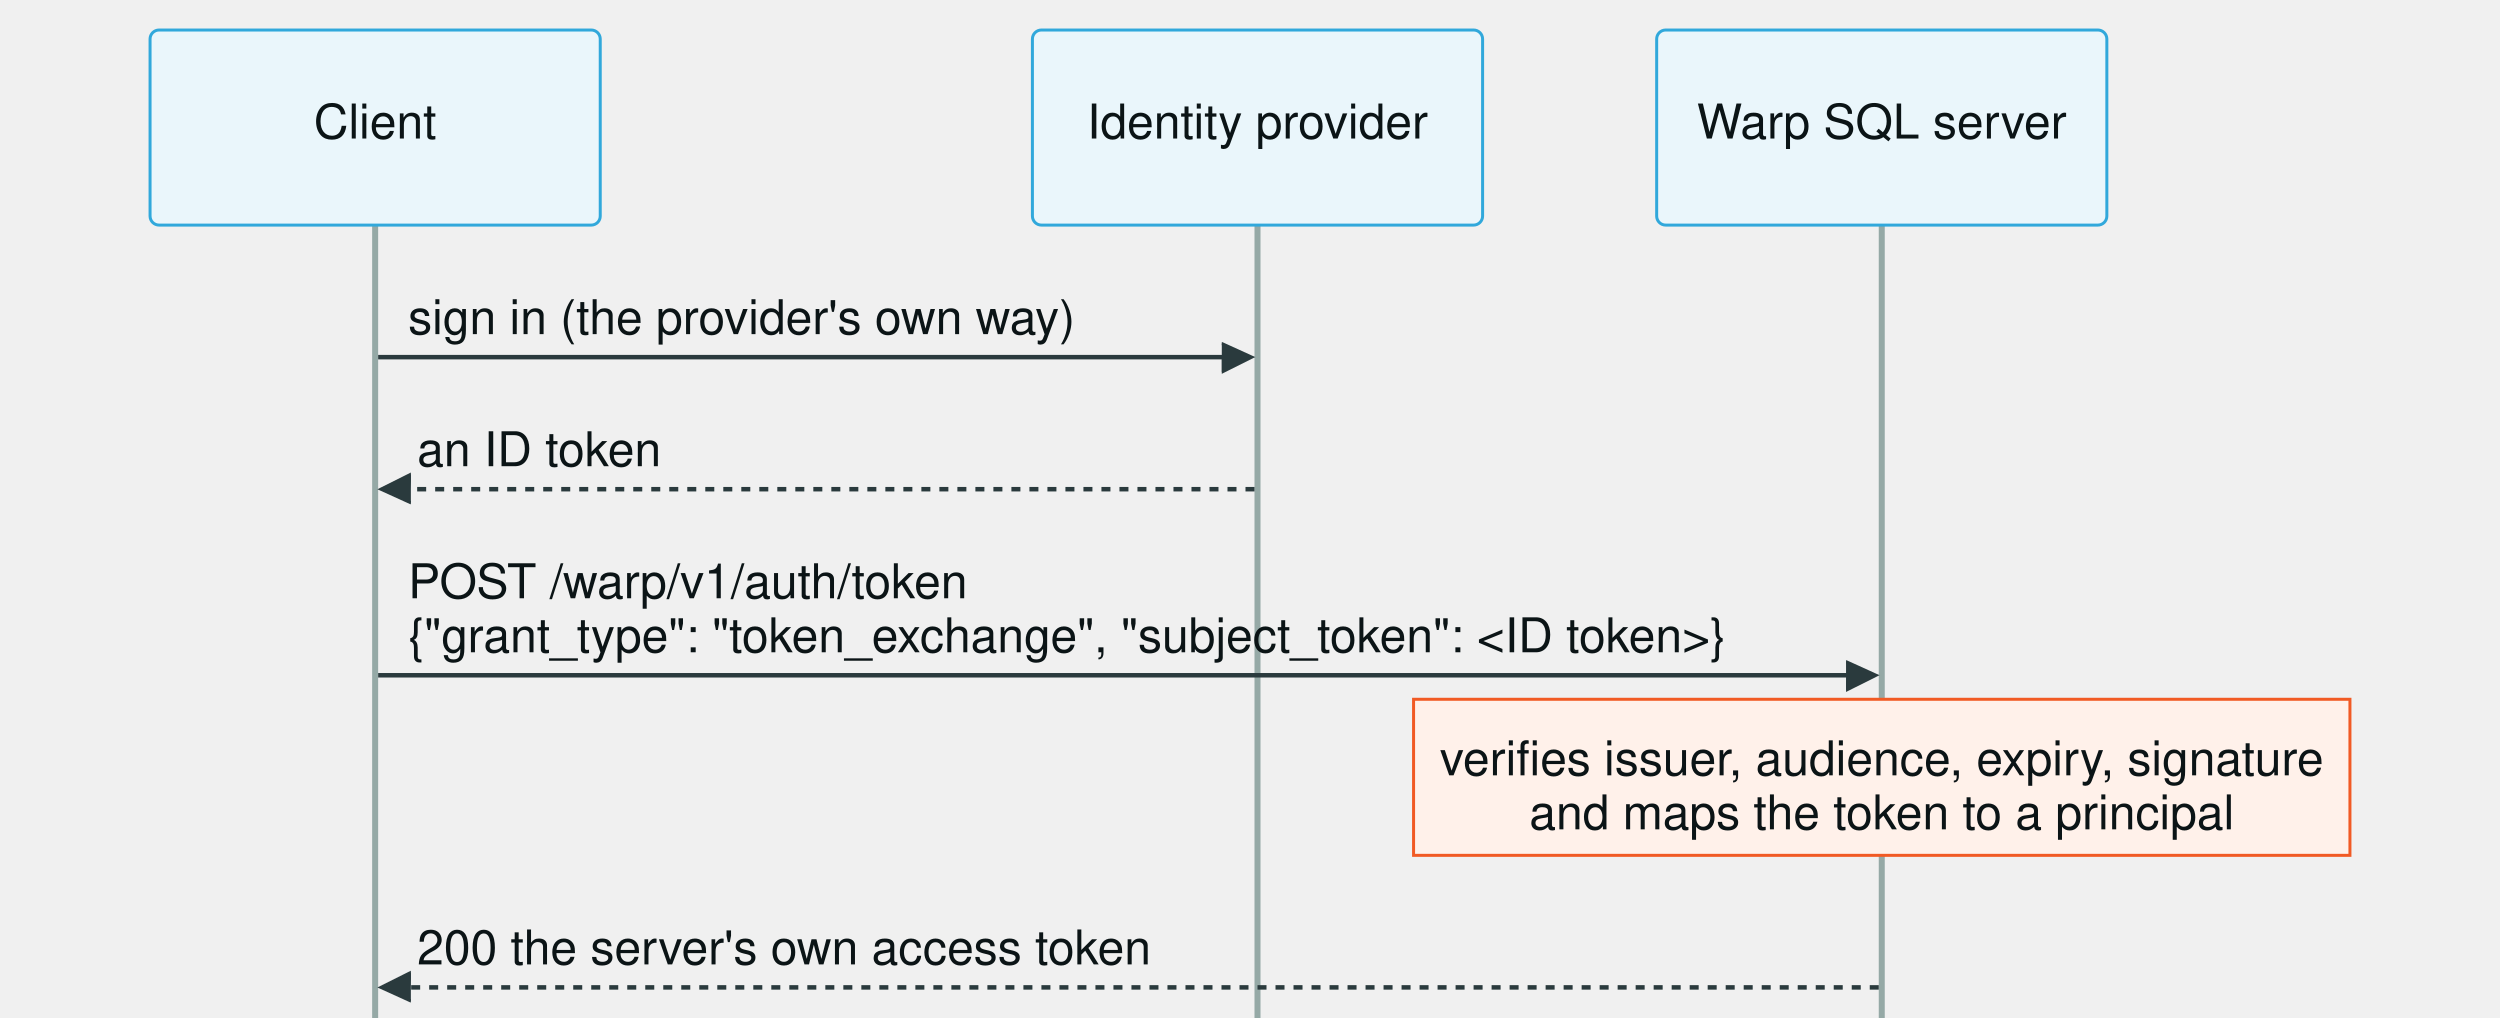
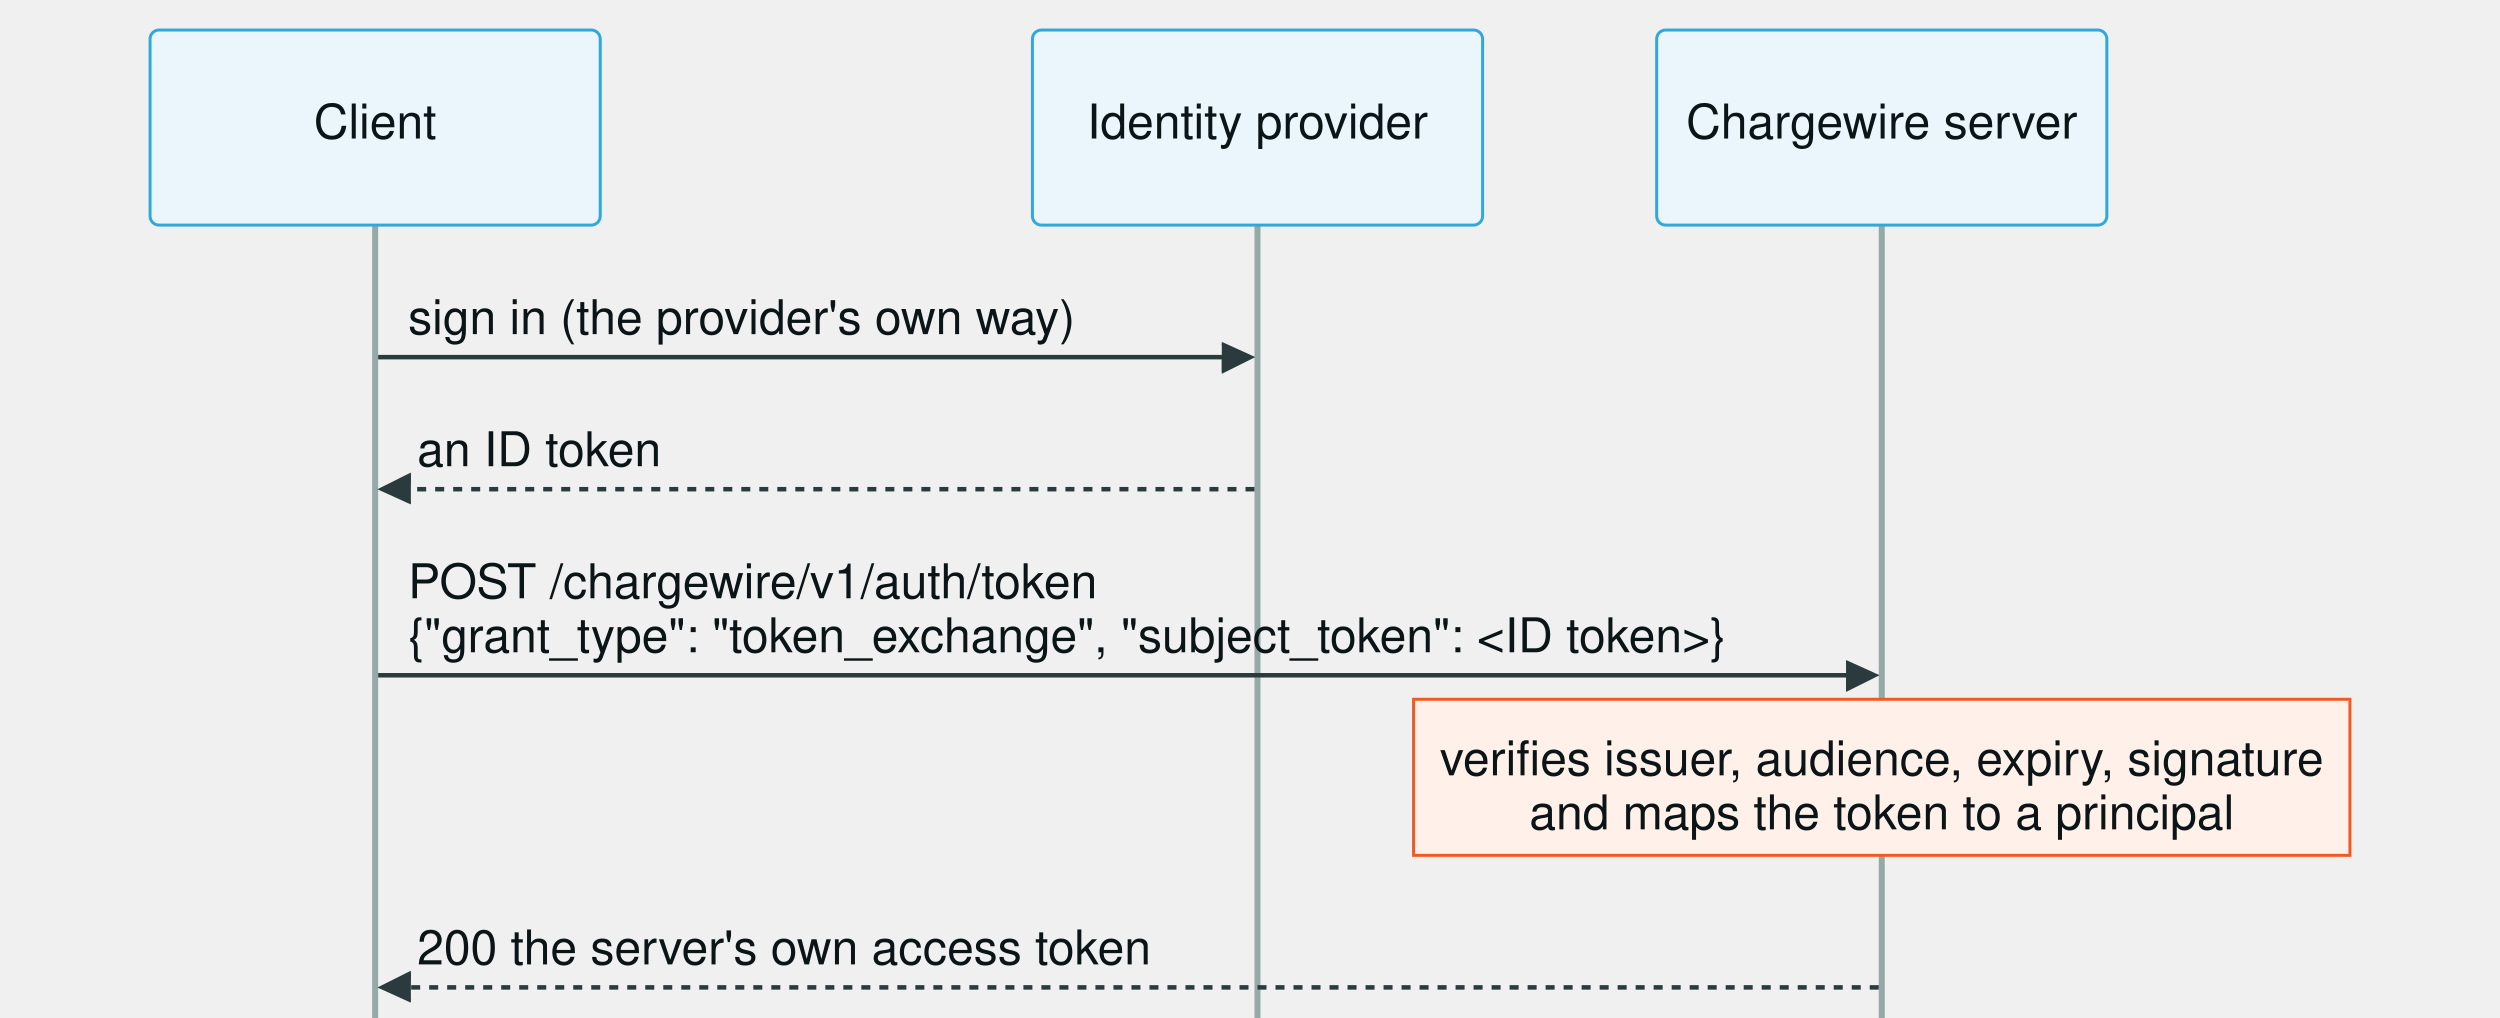
<svg xmlns="http://www.w3.org/2000/svg" data-source-sha256="f91eb711151db74fae69a42350bb5dc6eafccdffb9c0a1318c94d42ebb963023" id="d-signin-token-exchange-light" width="833" height="339" viewBox="-50 -10 833 339" role="graphics-document document" aria-roledescription="sequence">
  <g>
    <line id="actor60" x1="577" y1="65" x2="577" y2="2000" class="actor-line 200" stroke-width="0.5px" stroke="#999" name="S" data-et="life-line" data-id="S" />
    <g id="root-60" data-et="participant" data-type="participant" data-id="S">
      <rect x="502" y="0" fill="#eaeaea" stroke="#666" width="150" height="65" name="S" rx="3" ry="3" class="actor actor-top" />
      <text x="577" y="32.5" dominant-baseline="central" alignment-baseline="central" class="actor actor-box" style="text-anchor: middle; font-size: 16px; font-weight: 400; font-family: Helvetica, Arial, &quot;Liberation Sans&quot;, sans-serif;">
-         <tspan x="577" dy="0">Warp SQL server</tspan>
+         <tspan x="577" dy="0">Chargewire server</tspan>
      </text>
    </g>
  </g>
  <g>
    <line id="actor59" x1="369" y1="65" x2="369" y2="2000" class="actor-line 200" stroke-width="0.5px" stroke="#999" name="I" data-et="life-line" data-id="I" />
    <g id="root-59" data-et="participant" data-type="participant" data-id="I">
      <rect x="294" y="0" fill="#eaeaea" stroke="#666" width="150" height="65" name="I" rx="3" ry="3" class="actor actor-top" />
      <text x="369" y="32.5" dominant-baseline="central" alignment-baseline="central" class="actor actor-box" style="text-anchor: middle; font-size: 16px; font-weight: 400; font-family: Helvetica, Arial, &quot;Liberation Sans&quot;, sans-serif;">
        <tspan x="369" dy="0">Identity provider</tspan>
      </text>
    </g>
  </g>
  <g>
    <line id="actor58" x1="75" y1="65" x2="75" y2="2000" class="actor-line 200" stroke-width="0.5px" stroke="#999" name="C" data-et="life-line" data-id="C" />
    <g id="root-58" data-et="participant" data-type="participant" data-id="C">
      <rect x="0" y="0" fill="#eaeaea" stroke="#666" width="150" height="65" name="C" rx="3" ry="3" class="actor actor-top" />
      <text x="75" y="32.5" dominant-baseline="central" alignment-baseline="central" class="actor actor-box" style="text-anchor: middle; font-size: 16px; font-weight: 400; font-family: Helvetica, Arial, &quot;Liberation Sans&quot;, sans-serif;">
        <tspan x="75" dy="0">Client</tspan>
      </text>
    </g>
  </g>
  <style>#d-signin-token-exchange-light{font-family:Helvetica,Arial,'Liberation Sans',sans-serif;font-size:16px;fill:#0b1416;}@keyframes edge-animation-frame{from{stroke-dashoffset:0;}}@keyframes dash{to{stroke-dashoffset:0;}}#d-signin-token-exchange-light .edge-animation-slow{stroke-dasharray:9,5!important;stroke-dashoffset:900;animation:dash 50s linear infinite;stroke-linecap:round;}#d-signin-token-exchange-light .edge-animation-fast{stroke-dasharray:9,5!important;stroke-dashoffset:900;animation:dash 20s linear infinite;stroke-linecap:round;}#d-signin-token-exchange-light .error-icon{fill:hsl(17.647, 68%, 100%);}#d-signin-token-exchange-light .error-text{fill:#000000;stroke:#000000;}#d-signin-token-exchange-light .edge-thickness-normal{stroke-width:1px;}#d-signin-token-exchange-light .edge-thickness-thick{stroke-width:3.5px;}#d-signin-token-exchange-light .edge-pattern-solid{stroke-dasharray:0;}#d-signin-token-exchange-light .edge-thickness-invisible{stroke-width:0;fill:none;}#d-signin-token-exchange-light .edge-pattern-dashed{stroke-dasharray:3;}#d-signin-token-exchange-light .edge-pattern-dotted{stroke-dasharray:2;}#d-signin-token-exchange-light .marker{fill:#000000;stroke:#000000;}#d-signin-token-exchange-light .marker.cross{stroke:#000000;}#d-signin-token-exchange-light svg{font-family:Helvetica,Arial,'Liberation Sans',sans-serif;font-size:16px;}#d-signin-token-exchange-light p{margin:0;}#d-signin-token-exchange-light .actor{stroke:#31a8db;fill:#eaf6fb;stroke-width:1;}#d-signin-token-exchange-light rect.actor.outer-path[data-look="neo"]{filter:drop-shadow( 1px 2px 2px rgba(185,185,185,1));}#d-signin-token-exchange-light rect.note[data-look="neo"]{stroke:#f15a24;fill:#fff1ea;filter:drop-shadow( 1px 2px 2px rgba(185,185,185,1));}#d-signin-token-exchange-light text.actor&gt;tspan{fill:#0b1416;stroke:none;}#d-signin-token-exchange-light .actor-line{stroke:#95a9a6;}#d-signin-token-exchange-light .innerArc{stroke-width:1.5;stroke-dasharray:none;}#d-signin-token-exchange-light .messageLine0{stroke-width:1.5;stroke-dasharray:none;stroke:#2a3a3d;}#d-signin-token-exchange-light .messageLine1{stroke-width:1.5;stroke-dasharray:2,2;stroke:#2a3a3d;}#d-signin-token-exchange-light [id$="-arrowhead"] path{fill:#2a3a3d;stroke:#2a3a3d;}#d-signin-token-exchange-light .sequenceNumber{fill:#ffffff;}#d-signin-token-exchange-light [id$="-sequencenumber"]{fill:#2a3a3d;}#d-signin-token-exchange-light [id$="-crosshead"] path{fill:#2a3a3d;stroke:#2a3a3d;}#d-signin-token-exchange-light .messageText{fill:#0b1416;stroke:none;}#d-signin-token-exchange-light .labelBox{stroke:#f15a24;fill:#fff1ea;filter:none;}#d-signin-token-exchange-light .labelText,#d-signin-token-exchange-light .labelText&gt;tspan{fill:#0b1416;stroke:none;}#d-signin-token-exchange-light .loopText,#d-signin-token-exchange-light .loopText&gt;tspan{fill:#0b1416;stroke:none;}#d-signin-token-exchange-light .sectionTitle,#d-signin-token-exchange-light .sectionTitle&gt;tspan{fill:#0b1416;stroke:none;}#d-signin-token-exchange-light .loopLine{stroke-width:2px;stroke-dasharray:2,2;stroke:#f15a24;fill:#f15a24;}#d-signin-token-exchange-light .note{stroke:#f15a24;fill:#fff1ea;}#d-signin-token-exchange-light .noteText,#d-signin-token-exchange-light .noteText&gt;tspan{fill:#0b1416;stroke:none;font-weight:normal;}#d-signin-token-exchange-light .activation0{fill:#d6eef8;stroke:#31a8db;}#d-signin-token-exchange-light .activation1{fill:#d6eef8;stroke:#31a8db;}#d-signin-token-exchange-light .activation2{fill:#d6eef8;stroke:#31a8db;}#d-signin-token-exchange-light .actorPopupMenu{position:absolute;}#d-signin-token-exchange-light .actorPopupMenuPanel{position:absolute;fill:#eaf6fb;box-shadow:0px 8px 16px 0px rgba(0,0,0,0.2);filter:drop-shadow(3px 5px 2px rgb(0 0 0 / 0.4));}#d-signin-token-exchange-light .actor-man circle,#d-signin-token-exchange-light line{fill:#eaf6fb;stroke-width:2px;}#d-signin-token-exchange-light g rect.rect{filter:drop-shadow( 1px 2px 2px rgba(185,185,185,1));stroke:#31a8db;}#d-signin-token-exchange-light .node .neo-node{stroke:#31a8db;}#d-signin-token-exchange-light [data-look="neo"].node rect,#d-signin-token-exchange-light [data-look="neo"].cluster rect,#d-signin-token-exchange-light [data-look="neo"].node polygon{stroke:url(#d-signin-token-exchange-light-gradient);filter:drop-shadow( 1px 2px 2px rgba(185,185,185,1));}#d-signin-token-exchange-light [data-look="neo"].swimlane.cluster rect{filter:none;}#d-signin-token-exchange-light [data-look="neo"].node path{stroke:url(#d-signin-token-exchange-light-gradient);stroke-width:1px;}#d-signin-token-exchange-light [data-look="neo"].node .outer-path{filter:drop-shadow( 1px 2px 2px rgba(185,185,185,1));}#d-signin-token-exchange-light [data-look="neo"].node .neo-line path{stroke:#31a8db;filter:none;}#d-signin-token-exchange-light [data-look="neo"].node circle{stroke:url(#d-signin-token-exchange-light-gradient);filter:drop-shadow( 1px 2px 2px rgba(185,185,185,1));}#d-signin-token-exchange-light [data-look="neo"].node circle .state-start{fill:#000000;}#d-signin-token-exchange-light [data-look="neo"].icon-shape .icon{fill:url(#d-signin-token-exchange-light-gradient);filter:drop-shadow( 1px 2px 2px rgba(185,185,185,1));}#d-signin-token-exchange-light [data-look="neo"].icon-shape .icon-neo path{stroke:url(#d-signin-token-exchange-light-gradient);filter:drop-shadow( 1px 2px 2px rgba(185,185,185,1));}#d-signin-token-exchange-light :root{--mermaid-font-family:Helvetica,Arial,'Liberation Sans',sans-serif;}</style>
  <g />
  <defs>
    <symbol id="d-signin-token-exchange-light-computer" width="24" height="24">
      <path transform="scale(.5)" d="M2 2v13h20v-13h-20zm18 11h-16v-9h16v9zm-10.228 6l.466-1h3.524l.467 1h-4.457zm14.228 3h-24l2-6h2.104l-1.33 4h18.45l-1.297-4h2.073l2 6zm-5-10h-14v-7h14v7z" />
    </symbol>
  </defs>
  <defs>
    <symbol id="d-signin-token-exchange-light-database" fill-rule="evenodd" clip-rule="evenodd">
      <path transform="scale(.5)" d="M12.258.001l.256.004.255.005.253.008.251.01.249.012.247.015.246.016.242.019.241.02.239.023.236.024.233.027.231.028.229.031.225.032.223.034.22.036.217.038.214.04.211.041.208.043.205.045.201.046.198.048.194.05.191.051.187.053.183.054.18.056.175.057.172.059.168.06.163.061.16.063.155.064.15.066.074.033.073.033.071.034.07.034.069.035.068.035.067.035.066.035.064.036.064.036.062.036.06.036.06.037.058.037.058.037.055.038.055.038.053.038.052.038.051.039.05.039.048.039.047.039.045.04.044.04.043.04.041.04.04.041.039.041.037.041.036.041.034.041.033.042.032.042.03.042.029.042.027.042.026.043.024.043.023.043.021.043.02.043.018.044.017.043.015.044.013.044.012.044.011.045.009.044.007.045.006.045.004.045.002.045.001.045v17l-.001.045-.002.045-.004.045-.006.045-.007.045-.009.044-.011.045-.012.044-.013.044-.015.044-.017.043-.018.044-.02.043-.021.043-.023.043-.024.043-.026.043-.027.042-.029.042-.03.042-.032.042-.033.042-.034.041-.036.041-.037.041-.039.041-.04.041-.041.04-.043.04-.044.04-.045.04-.047.039-.048.039-.05.039-.051.039-.052.038-.053.038-.055.038-.055.038-.058.037-.058.037-.06.037-.06.036-.062.036-.064.036-.064.036-.066.035-.067.035-.068.035-.069.035-.07.034-.071.034-.073.033-.074.033-.15.066-.155.064-.16.063-.163.061-.168.06-.172.059-.175.057-.18.056-.183.054-.187.053-.191.051-.194.05-.198.048-.201.046-.205.045-.208.043-.211.041-.214.04-.217.038-.22.036-.223.034-.225.032-.229.031-.231.028-.233.027-.236.024-.239.023-.241.02-.242.019-.246.016-.247.015-.249.012-.251.01-.253.008-.255.005-.256.004-.258.001-.258-.001-.256-.004-.255-.005-.253-.008-.251-.01-.249-.012-.247-.015-.245-.016-.243-.019-.241-.02-.238-.023-.236-.024-.234-.027-.231-.028-.228-.031-.226-.032-.223-.034-.22-.036-.217-.038-.214-.04-.211-.041-.208-.043-.204-.045-.201-.046-.198-.048-.195-.05-.19-.051-.187-.053-.184-.054-.179-.056-.176-.057-.172-.059-.167-.06-.164-.061-.159-.063-.155-.064-.151-.066-.074-.033-.072-.033-.072-.034-.07-.034-.069-.035-.068-.035-.067-.035-.066-.035-.064-.036-.063-.036-.062-.036-.061-.036-.06-.037-.058-.037-.057-.037-.056-.038-.055-.038-.053-.038-.052-.038-.051-.039-.049-.039-.049-.039-.046-.039-.046-.04-.044-.04-.043-.04-.041-.04-.04-.041-.039-.041-.037-.041-.036-.041-.034-.041-.033-.042-.032-.042-.03-.042-.029-.042-.027-.042-.026-.043-.024-.043-.023-.043-.021-.043-.02-.043-.018-.044-.017-.043-.015-.044-.013-.044-.012-.044-.011-.045-.009-.044-.007-.045-.006-.045-.004-.045-.002-.045-.001-.045v-17l.001-.045.002-.045.004-.045.006-.045.007-.045.009-.044.011-.045.012-.044.013-.044.015-.044.017-.043.018-.044.02-.043.021-.043.023-.043.024-.043.026-.043.027-.042.029-.042.03-.042.032-.042.033-.042.034-.041.036-.041.037-.041.039-.041.04-.041.041-.04.043-.04.044-.04.046-.04.046-.039.049-.039.049-.039.051-.039.052-.038.053-.038.055-.038.056-.038.057-.037.058-.037.06-.037.061-.036.062-.036.063-.036.064-.036.066-.035.067-.035.068-.035.069-.035.07-.034.072-.034.072-.033.074-.033.151-.066.155-.064.159-.063.164-.061.167-.06.172-.059.176-.057.179-.056.184-.054.187-.053.19-.051.195-.05.198-.048.201-.046.204-.045.208-.043.211-.041.214-.04.217-.038.22-.036.223-.034.226-.032.228-.031.231-.028.234-.027.236-.024.238-.023.241-.02.243-.019.245-.016.247-.015.249-.012.251-.01.253-.008.255-.005.256-.004.258-.001.258.001zm-9.258 20.499v.01l.001.021.003.021.004.022.005.021.006.022.007.022.009.023.01.022.011.023.012.023.013.023.015.023.016.024.017.023.018.024.019.024.021.024.022.025.023.024.024.025.052.049.056.05.061.051.066.051.07.051.075.051.079.052.084.052.088.052.092.052.097.052.102.051.105.052.11.052.114.051.119.051.123.051.127.05.131.05.135.05.139.048.144.049.147.047.152.047.155.047.16.045.163.045.167.043.171.043.176.041.178.041.183.039.187.039.19.037.194.035.197.035.202.033.204.031.209.03.212.029.216.027.219.025.222.024.226.021.23.02.233.018.236.016.24.015.243.012.246.01.249.008.253.005.256.004.259.001.26-.001.257-.004.254-.005.25-.008.247-.011.244-.012.241-.014.237-.016.233-.018.231-.021.226-.021.224-.024.22-.026.216-.027.212-.028.21-.031.205-.031.202-.034.198-.034.194-.036.191-.037.187-.039.183-.04.179-.04.175-.042.172-.043.168-.044.163-.045.16-.046.155-.046.152-.047.148-.048.143-.049.139-.049.136-.05.131-.05.126-.05.123-.051.118-.052.114-.051.11-.052.106-.052.101-.052.096-.052.092-.052.088-.053.083-.051.079-.052.074-.052.07-.051.065-.051.06-.051.056-.05.051-.05.023-.024.023-.025.021-.024.02-.024.019-.024.018-.024.017-.024.015-.023.014-.024.013-.023.012-.023.01-.023.01-.022.008-.022.006-.022.006-.022.004-.022.004-.021.001-.021.001-.021v-4.127l-.077.055-.08.053-.083.054-.085.053-.087.052-.09.052-.093.051-.095.05-.097.05-.1.049-.102.049-.105.048-.106.047-.109.047-.111.046-.114.045-.115.045-.118.044-.12.043-.122.042-.124.042-.126.041-.128.04-.13.04-.132.038-.134.038-.135.037-.138.037-.139.035-.142.035-.143.034-.144.033-.147.032-.148.031-.15.03-.151.03-.153.029-.154.027-.156.027-.158.026-.159.025-.161.024-.162.023-.163.022-.165.021-.166.02-.167.019-.169.018-.169.017-.171.016-.173.015-.173.014-.175.013-.175.012-.177.011-.178.01-.179.008-.179.008-.181.006-.182.005-.182.004-.184.003-.184.002h-.37l-.184-.002-.184-.003-.182-.004-.182-.005-.181-.006-.179-.008-.179-.008-.178-.01-.176-.011-.176-.012-.175-.013-.173-.014-.172-.015-.171-.016-.17-.017-.169-.018-.167-.019-.166-.02-.165-.021-.163-.022-.162-.023-.161-.024-.159-.025-.157-.026-.156-.027-.155-.027-.153-.029-.151-.03-.15-.03-.148-.031-.146-.032-.145-.033-.143-.034-.141-.035-.14-.035-.137-.037-.136-.037-.134-.038-.132-.038-.13-.04-.128-.04-.126-.041-.124-.042-.122-.042-.12-.044-.117-.043-.116-.045-.113-.045-.112-.046-.109-.047-.106-.047-.105-.048-.102-.049-.1-.049-.097-.05-.095-.05-.093-.052-.09-.051-.087-.052-.085-.053-.083-.054-.08-.054-.077-.054v4.127zm0-5.654v.011l.001.021.003.021.004.021.005.022.006.022.007.022.009.022.01.022.011.023.012.023.013.023.015.024.016.023.017.024.018.024.019.024.021.024.022.024.023.025.024.024.052.05.056.05.061.05.066.051.07.051.075.052.079.051.084.052.088.052.092.052.097.052.102.052.105.052.11.051.114.051.119.052.123.05.127.051.131.05.135.049.139.049.144.048.147.048.152.047.155.046.16.045.163.045.167.044.171.042.176.042.178.04.183.04.187.038.19.037.194.036.197.034.202.033.204.032.209.03.212.028.216.027.219.025.222.024.226.022.23.02.233.018.236.016.24.014.243.012.246.01.249.008.253.006.256.003.259.001.26-.001.257-.003.254-.006.25-.008.247-.01.244-.012.241-.015.237-.016.233-.018.231-.02.226-.022.224-.024.22-.025.216-.027.212-.029.21-.03.205-.032.202-.033.198-.035.194-.036.191-.037.187-.039.183-.039.179-.041.175-.042.172-.043.168-.044.163-.045.16-.045.155-.047.152-.047.148-.048.143-.048.139-.05.136-.049.131-.05.126-.051.123-.051.118-.051.114-.052.11-.052.106-.052.101-.052.096-.052.092-.052.088-.052.083-.052.079-.052.074-.051.07-.052.065-.051.06-.05.056-.051.051-.049.023-.025.023-.024.021-.025.02-.024.019-.024.018-.024.017-.024.015-.023.014-.023.013-.024.012-.022.01-.023.01-.023.008-.022.006-.022.006-.022.004-.021.004-.022.001-.021.001-.021v-4.139l-.077.054-.08.054-.083.054-.085.052-.087.053-.09.051-.093.051-.095.051-.097.05-.1.049-.102.049-.105.048-.106.047-.109.047-.111.046-.114.045-.115.044-.118.044-.12.044-.122.042-.124.042-.126.041-.128.04-.13.039-.132.039-.134.038-.135.037-.138.036-.139.036-.142.035-.143.033-.144.033-.147.033-.148.031-.15.03-.151.03-.153.028-.154.028-.156.027-.158.026-.159.025-.161.024-.162.023-.163.022-.165.021-.166.02-.167.019-.169.018-.169.017-.171.016-.173.015-.173.014-.175.013-.175.012-.177.011-.178.009-.179.009-.179.007-.181.007-.182.005-.182.004-.184.003-.184.002h-.37l-.184-.002-.184-.003-.182-.004-.182-.005-.181-.007-.179-.007-.179-.009-.178-.009-.176-.011-.176-.012-.175-.013-.173-.014-.172-.015-.171-.016-.17-.017-.169-.018-.167-.019-.166-.02-.165-.021-.163-.022-.162-.023-.161-.024-.159-.025-.157-.026-.156-.027-.155-.028-.153-.028-.151-.03-.15-.03-.148-.031-.146-.033-.145-.033-.143-.033-.141-.035-.14-.036-.137-.036-.136-.037-.134-.038-.132-.039-.13-.039-.128-.04-.126-.041-.124-.042-.122-.043-.12-.043-.117-.044-.116-.044-.113-.046-.112-.046-.109-.046-.106-.047-.105-.048-.102-.049-.1-.049-.097-.05-.095-.051-.093-.051-.09-.051-.087-.053-.085-.052-.083-.054-.08-.054-.077-.054v4.139zm0-5.666v.011l.001.02.003.022.004.021.005.022.006.021.007.022.009.023.01.022.011.023.012.023.013.023.015.023.016.024.017.024.018.023.019.024.021.025.022.024.023.024.024.025.052.05.056.05.061.05.066.051.07.051.075.052.079.051.084.052.088.052.092.052.097.052.102.052.105.051.11.052.114.051.119.051.123.051.127.05.131.05.135.05.139.049.144.048.147.048.152.047.155.046.16.045.163.045.167.043.171.043.176.042.178.04.183.04.187.038.19.037.194.036.197.034.202.033.204.032.209.03.212.028.216.027.219.025.222.024.226.021.23.02.233.018.236.017.24.014.243.012.246.01.249.008.253.006.256.003.259.001.26-.001.257-.003.254-.006.25-.008.247-.01.244-.013.241-.014.237-.016.233-.018.231-.02.226-.022.224-.024.22-.025.216-.027.212-.029.21-.03.205-.032.202-.033.198-.035.194-.036.191-.037.187-.039.183-.039.179-.041.175-.042.172-.043.168-.044.163-.045.16-.045.155-.047.152-.047.148-.048.143-.049.139-.049.136-.049.131-.051.126-.05.123-.051.118-.052.114-.051.11-.052.106-.052.101-.052.096-.052.092-.052.088-.052.083-.052.079-.052.074-.052.07-.051.065-.051.06-.051.056-.05.051-.049.023-.025.023-.025.021-.024.02-.024.019-.024.018-.024.017-.024.015-.023.014-.024.013-.023.012-.023.01-.022.01-.023.008-.022.006-.022.006-.022.004-.022.004-.021.001-.021.001-.021v-4.153l-.077.054-.08.054-.083.053-.085.053-.087.053-.09.051-.093.051-.095.051-.097.05-.1.049-.102.048-.105.048-.106.048-.109.046-.111.046-.114.046-.115.044-.118.044-.12.043-.122.043-.124.042-.126.041-.128.04-.13.039-.132.039-.134.038-.135.037-.138.036-.139.036-.142.034-.143.034-.144.033-.147.032-.148.032-.15.03-.151.03-.153.028-.154.028-.156.027-.158.026-.159.024-.161.024-.162.023-.163.023-.165.021-.166.02-.167.019-.169.018-.169.017-.171.016-.173.015-.173.014-.175.013-.175.012-.177.01-.178.01-.179.009-.179.007-.181.006-.182.006-.182.004-.184.003-.184.001-.185.001-.185-.001-.184-.001-.184-.003-.182-.004-.182-.006-.181-.006-.179-.007-.179-.009-.178-.01-.176-.01-.176-.012-.175-.013-.173-.014-.172-.015-.171-.016-.17-.017-.169-.018-.167-.019-.166-.02-.165-.021-.163-.023-.162-.023-.161-.024-.159-.024-.157-.026-.156-.027-.155-.028-.153-.028-.151-.03-.15-.03-.148-.032-.146-.032-.145-.033-.143-.034-.141-.034-.14-.036-.137-.036-.136-.037-.134-.038-.132-.039-.13-.039-.128-.041-.126-.041-.124-.041-.122-.043-.12-.043-.117-.044-.116-.044-.113-.046-.112-.046-.109-.046-.106-.048-.105-.048-.102-.048-.1-.05-.097-.049-.095-.051-.093-.051-.09-.052-.087-.052-.085-.053-.083-.053-.08-.054-.077-.054v4.153zm8.74-8.179l-.257.004-.254.005-.25.008-.247.011-.244.012-.241.014-.237.016-.233.018-.231.021-.226.022-.224.023-.22.026-.216.027-.212.028-.21.031-.205.032-.202.033-.198.034-.194.036-.191.038-.187.038-.183.04-.179.041-.175.042-.172.043-.168.043-.163.045-.16.046-.155.046-.152.048-.148.048-.143.048-.139.049-.136.05-.131.05-.126.051-.123.051-.118.051-.114.052-.11.052-.106.052-.101.052-.096.052-.092.052-.088.052-.083.052-.079.052-.074.051-.07.052-.065.051-.06.05-.056.05-.051.05-.023.025-.023.024-.021.024-.02.025-.019.024-.018.024-.017.023-.015.024-.014.023-.013.023-.012.023-.01.023-.01.022-.008.022-.006.023-.006.021-.004.022-.004.021-.001.021-.001.021.001.021.001.021.004.021.004.022.006.021.006.023.008.022.01.022.01.023.012.023.013.023.014.023.015.024.017.023.018.024.019.024.02.025.021.024.023.024.023.025.051.05.056.05.06.05.065.051.07.052.074.051.079.052.083.052.088.052.092.052.096.052.101.052.106.052.11.052.114.052.118.051.123.051.126.051.131.05.136.05.139.049.143.048.148.048.152.048.155.046.16.046.163.045.168.043.172.043.175.042.179.041.183.04.187.038.191.038.194.036.198.034.202.033.205.032.21.031.212.028.216.027.22.026.224.023.226.022.231.021.233.018.237.016.241.014.244.012.247.011.25.008.254.005.257.004.26.001.26-.001.257-.004.254-.005.25-.008.247-.011.244-.012.241-.014.237-.016.233-.018.231-.021.226-.022.224-.023.22-.026.216-.027.212-.028.21-.031.205-.032.202-.033.198-.034.194-.036.191-.038.187-.038.183-.04.179-.041.175-.042.172-.043.168-.043.163-.045.16-.046.155-.046.152-.048.148-.048.143-.048.139-.049.136-.05.131-.05.126-.051.123-.051.118-.051.114-.052.11-.052.106-.052.101-.052.096-.052.092-.052.088-.052.083-.052.079-.052.074-.051.07-.052.065-.051.06-.05.056-.05.051-.05.023-.025.023-.024.021-.024.02-.025.019-.024.018-.024.017-.023.015-.024.014-.023.013-.023.012-.023.01-.023.01-.022.008-.022.006-.023.006-.021.004-.022.004-.021.001-.021.001-.021-.001-.021-.001-.021-.004-.021-.004-.022-.006-.021-.006-.023-.008-.022-.01-.022-.01-.023-.012-.023-.013-.023-.014-.023-.015-.024-.017-.023-.018-.024-.019-.024-.02-.025-.021-.024-.023-.024-.023-.025-.051-.05-.056-.05-.06-.05-.065-.051-.07-.052-.074-.051-.079-.052-.083-.052-.088-.052-.092-.052-.096-.052-.101-.052-.106-.052-.11-.052-.114-.052-.118-.051-.123-.051-.126-.051-.131-.05-.136-.05-.139-.049-.143-.048-.148-.048-.152-.048-.155-.046-.16-.046-.163-.045-.168-.043-.172-.043-.175-.042-.179-.041-.183-.04-.187-.038-.191-.038-.194-.036-.198-.034-.202-.033-.205-.032-.21-.031-.212-.028-.216-.027-.22-.026-.224-.023-.226-.022-.231-.021-.233-.018-.237-.016-.241-.014-.244-.012-.247-.011-.25-.008-.254-.005-.257-.004-.26-.001-.26.001z" />
    </symbol>
  </defs>
  <defs>
    <symbol id="d-signin-token-exchange-light-clock" width="24" height="24">
      <path transform="scale(.5)" d="M12 2c5.514 0 10 4.486 10 10s-4.486 10-10 10-10-4.486-10-10 4.486-10 10-10zm0-2c-6.627 0-12 5.373-12 12s5.373 12 12 12 12-5.373 12-12-5.373-12-12-12zm5.848 12.459c.202.038.202.333.001.372-1.907.361-6.045 1.111-6.547 1.111-.719 0-1.301-.582-1.301-1.301 0-.512.77-5.447 1.125-7.445.034-.192.312-.181.343.014l.985 6.238 5.394 1.011z" />
    </symbol>
  </defs>
  <defs>
    <marker id="d-signin-token-exchange-light-arrowhead" refX="7.9" refY="5" markerUnits="userSpaceOnUse" markerWidth="12" markerHeight="12" orient="auto-start-reverse">
      <path d="M -1 0 L 10 5 L 0 10 z" />
    </marker>
  </defs>
  <defs>
    <marker id="d-signin-token-exchange-light-crosshead" markerWidth="15" markerHeight="8" orient="auto" refX="4" refY="4.5">
      <path fill="none" stroke="#000000" stroke-width="1pt" d="M 1,2 L 6,7 M 6,2 L 1,7" style="stroke-dasharray: 0, 0;" />
    </marker>
  </defs>
  <defs>
    <marker id="d-signin-token-exchange-light-filled-head" refX="15.5" refY="7" markerWidth="20" markerHeight="28" orient="auto">
      <path d="M 18,7 L9,13 L14,7 L9,1 Z" />
    </marker>
  </defs>
  <defs>
    <marker id="d-signin-token-exchange-light-sequencenumber" refX="15" refY="15" markerWidth="60" markerHeight="40" orient="auto">
      <circle cx="15" cy="15" r="6" />
    </marker>
  </defs>
  <defs>
    <marker id="d-signin-token-exchange-light-solidTopArrowHead" refX="7.9" refY="7.25" markerUnits="userSpaceOnUse" markerWidth="12" markerHeight="12" orient="auto-start-reverse">
      <path d="M 0 0 L 10 8 L 0 8 z" />
    </marker>
  </defs>
  <defs>
    <marker id="d-signin-token-exchange-light-solidBottomArrowHead" refX="7.9" refY="0.75" markerUnits="userSpaceOnUse" markerWidth="12" markerHeight="12" orient="auto-start-reverse">
      <path d="M 0 0 L 10 0 L 0 8 z" />
    </marker>
  </defs>
  <defs>
    <marker id="d-signin-token-exchange-light-stickTopArrowHead" refX="7.5" refY="7" markerUnits="userSpaceOnUse" markerWidth="12" markerHeight="12" orient="auto-start-reverse">
      <path d="M 0 0 L 7 7" stroke="black" stroke-width="1.5" fill="none" />
    </marker>
  </defs>
  <defs>
    <marker id="d-signin-token-exchange-light-stickBottomArrowHead" refX="7.5" refY="0" markerUnits="userSpaceOnUse" markerWidth="12" markerHeight="12" orient="auto-start-reverse">
      <path d="M 0 7 L 7 0" stroke="black" stroke-width="1.5" fill="none" />
    </marker>
  </defs>
  <g data-et="note" data-id="i3">
    <rect x="421" y="223" fill="#EDF2AE" stroke="#666" width="312" height="52" class="note" />
    <text x="577" y="227" text-anchor="middle" dominant-baseline="middle" alignment-baseline="middle" class="noteText" dy="1em" style="font-family: Helvetica, Arial, &quot;Liberation Sans&quot;, sans-serif; font-size: 16px; font-weight: 400;">
      <tspan x="577">verifies issuer, audience, expiry, signature</tspan>
    </text>
    <text x="577" y="245" text-anchor="middle" dominant-baseline="middle" alignment-baseline="middle" class="noteText" dy="1em" style="font-family: Helvetica, Arial, &quot;Liberation Sans&quot;, sans-serif; font-size: 16px; font-weight: 400;">
      <tspan x="577">and maps the token to a principal</tspan>
    </text>
  </g>
  <text x="86" y="80" text-anchor="start" dominant-baseline="middle" alignment-baseline="middle" class="messageText" dy="1em" style="font-family: Helvetica, Arial, &quot;Liberation Sans&quot;, sans-serif; font-size: 16px; font-weight: 400;">sign in (the provider's own way)</text>
  <line x1="76" y1="109" x2="365" y2="109" class="messageLine0" data-et="message" data-id="i0" data-from="C" data-to="I" stroke-width="2" stroke="none" marker-end="url(#d-signin-token-exchange-light-arrowhead)" style="fill: none;" />
  <text x="89" y="124" text-anchor="start" dominant-baseline="middle" alignment-baseline="middle" class="messageText" dy="1em" style="font-family: Helvetica, Arial, &quot;Liberation Sans&quot;, sans-serif; font-size: 16px; font-weight: 400;">an ID token</text>
  <line x1="368" y1="153" x2="79" y2="153" class="messageLine1" data-et="message" data-id="i1" data-from="I" data-to="C" stroke-width="2" stroke="none" marker-end="url(#d-signin-token-exchange-light-arrowhead)" style="stroke-dasharray: 3, 3; fill: none;" />
-   <text x="86" y="168" text-anchor="start" dominant-baseline="middle" alignment-baseline="middle" class="messageText" dy="1em" style="font-family: Helvetica, Arial, &quot;Liberation Sans&quot;, sans-serif; font-size: 16px; font-weight: 400;">POST /warp/v1/auth/token</text>
+   <text x="86" y="168" text-anchor="start" dominant-baseline="middle" alignment-baseline="middle" class="messageText" dy="1em" style="font-family: Helvetica, Arial, &quot;Liberation Sans&quot;, sans-serif; font-size: 16px; font-weight: 400;">POST /chargewire/v1/auth/token</text>
  <text x="86" y="186" text-anchor="start" dominant-baseline="middle" alignment-baseline="middle" class="messageText" dy="1em" style="font-family: Helvetica, Arial, &quot;Liberation Sans&quot;, sans-serif; font-size: 16px; font-weight: 400;">{"grant_type": "token_exchange", "subject_token": &lt;ID token&gt;}</text>
  <line x1="76" y1="215" x2="573" y2="215" class="messageLine0" data-et="message" data-id="i2" data-from="C" data-to="S" stroke-width="2" stroke="none" marker-end="url(#d-signin-token-exchange-light-arrowhead)" style="fill: none;" />
  <text x="89" y="290" text-anchor="start" dominant-baseline="middle" alignment-baseline="middle" class="messageText" dy="1em" style="font-family: Helvetica, Arial, &quot;Liberation Sans&quot;, sans-serif; font-size: 16px; font-weight: 400;">200 the server's own access token</text>
  <line x1="576" y1="319" x2="79" y2="319" class="messageLine1" data-et="message" data-id="i4" data-from="S" data-to="C" stroke-width="2" stroke="none" marker-end="url(#d-signin-token-exchange-light-arrowhead)" style="stroke-dasharray: 3, 3; fill: none;" />
</svg>
